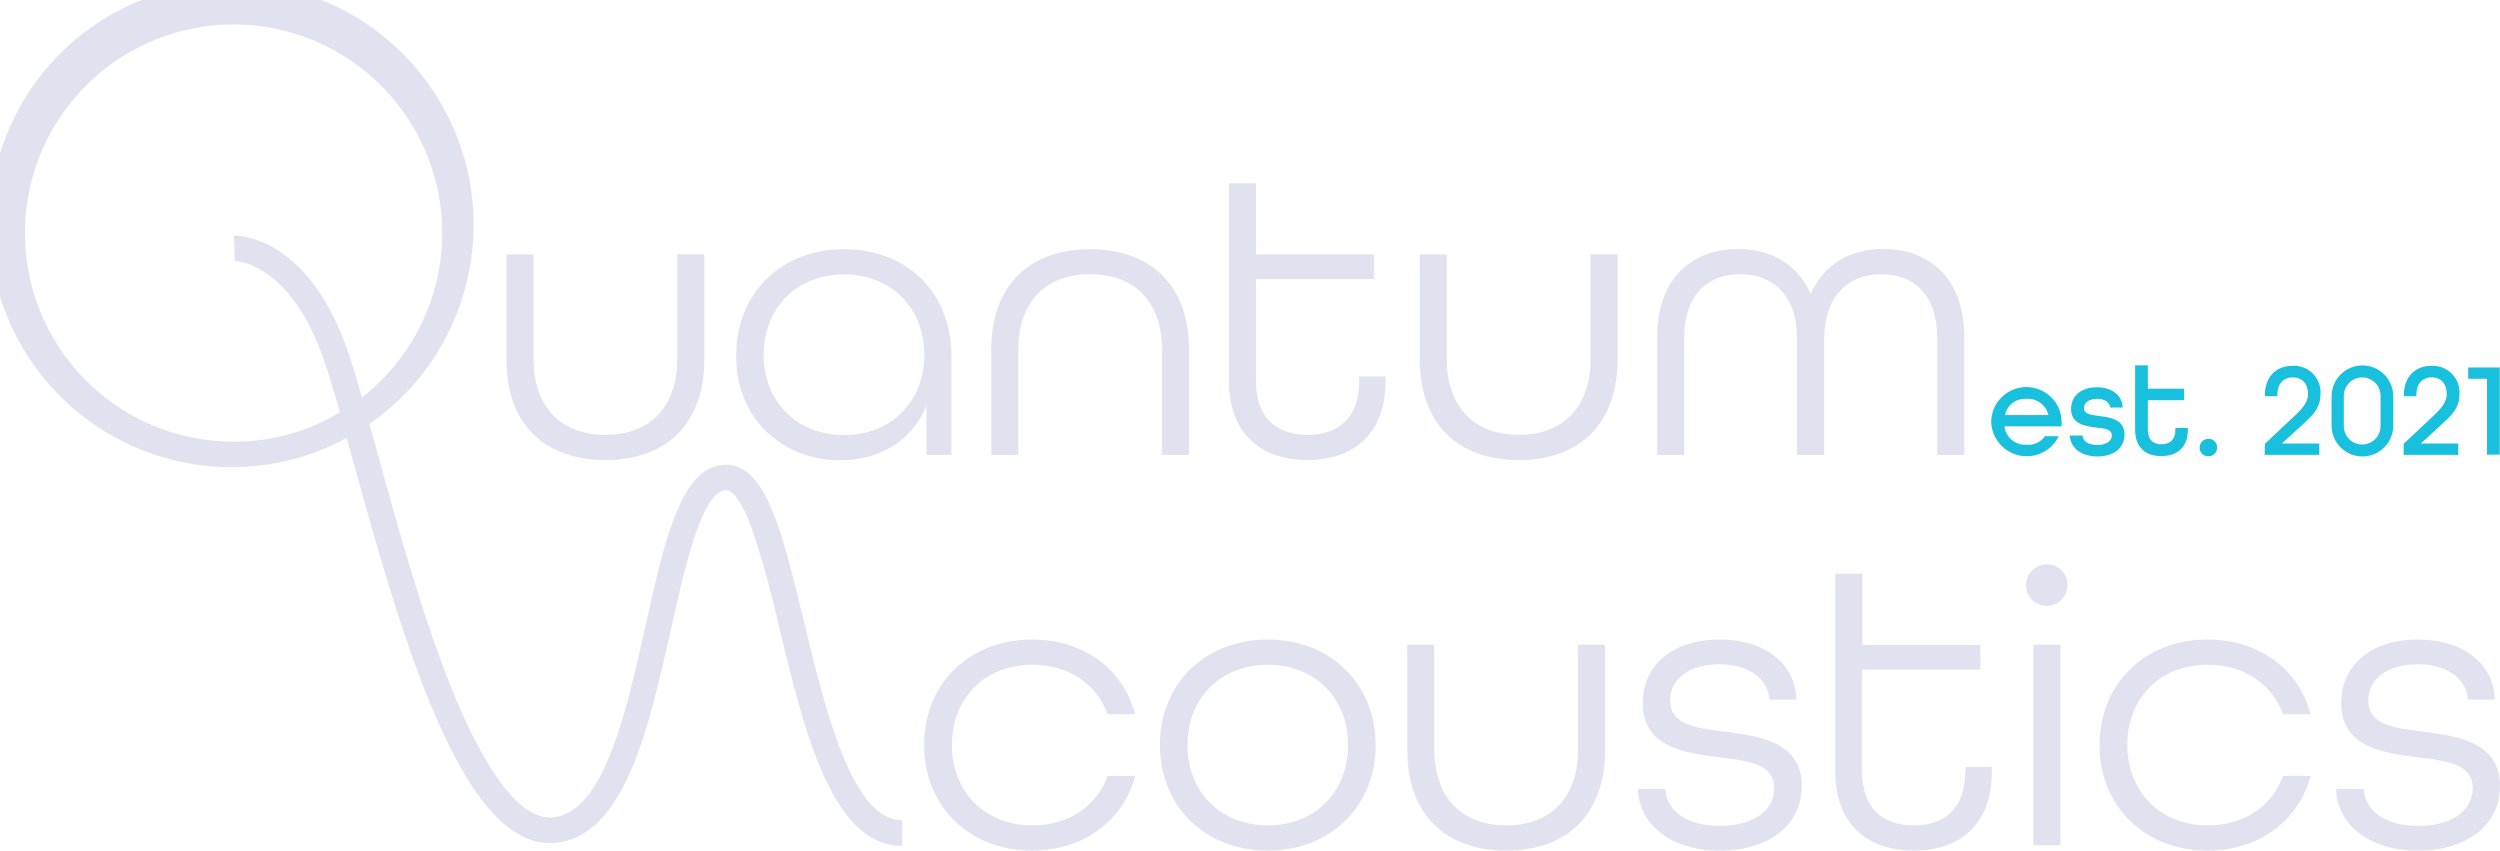
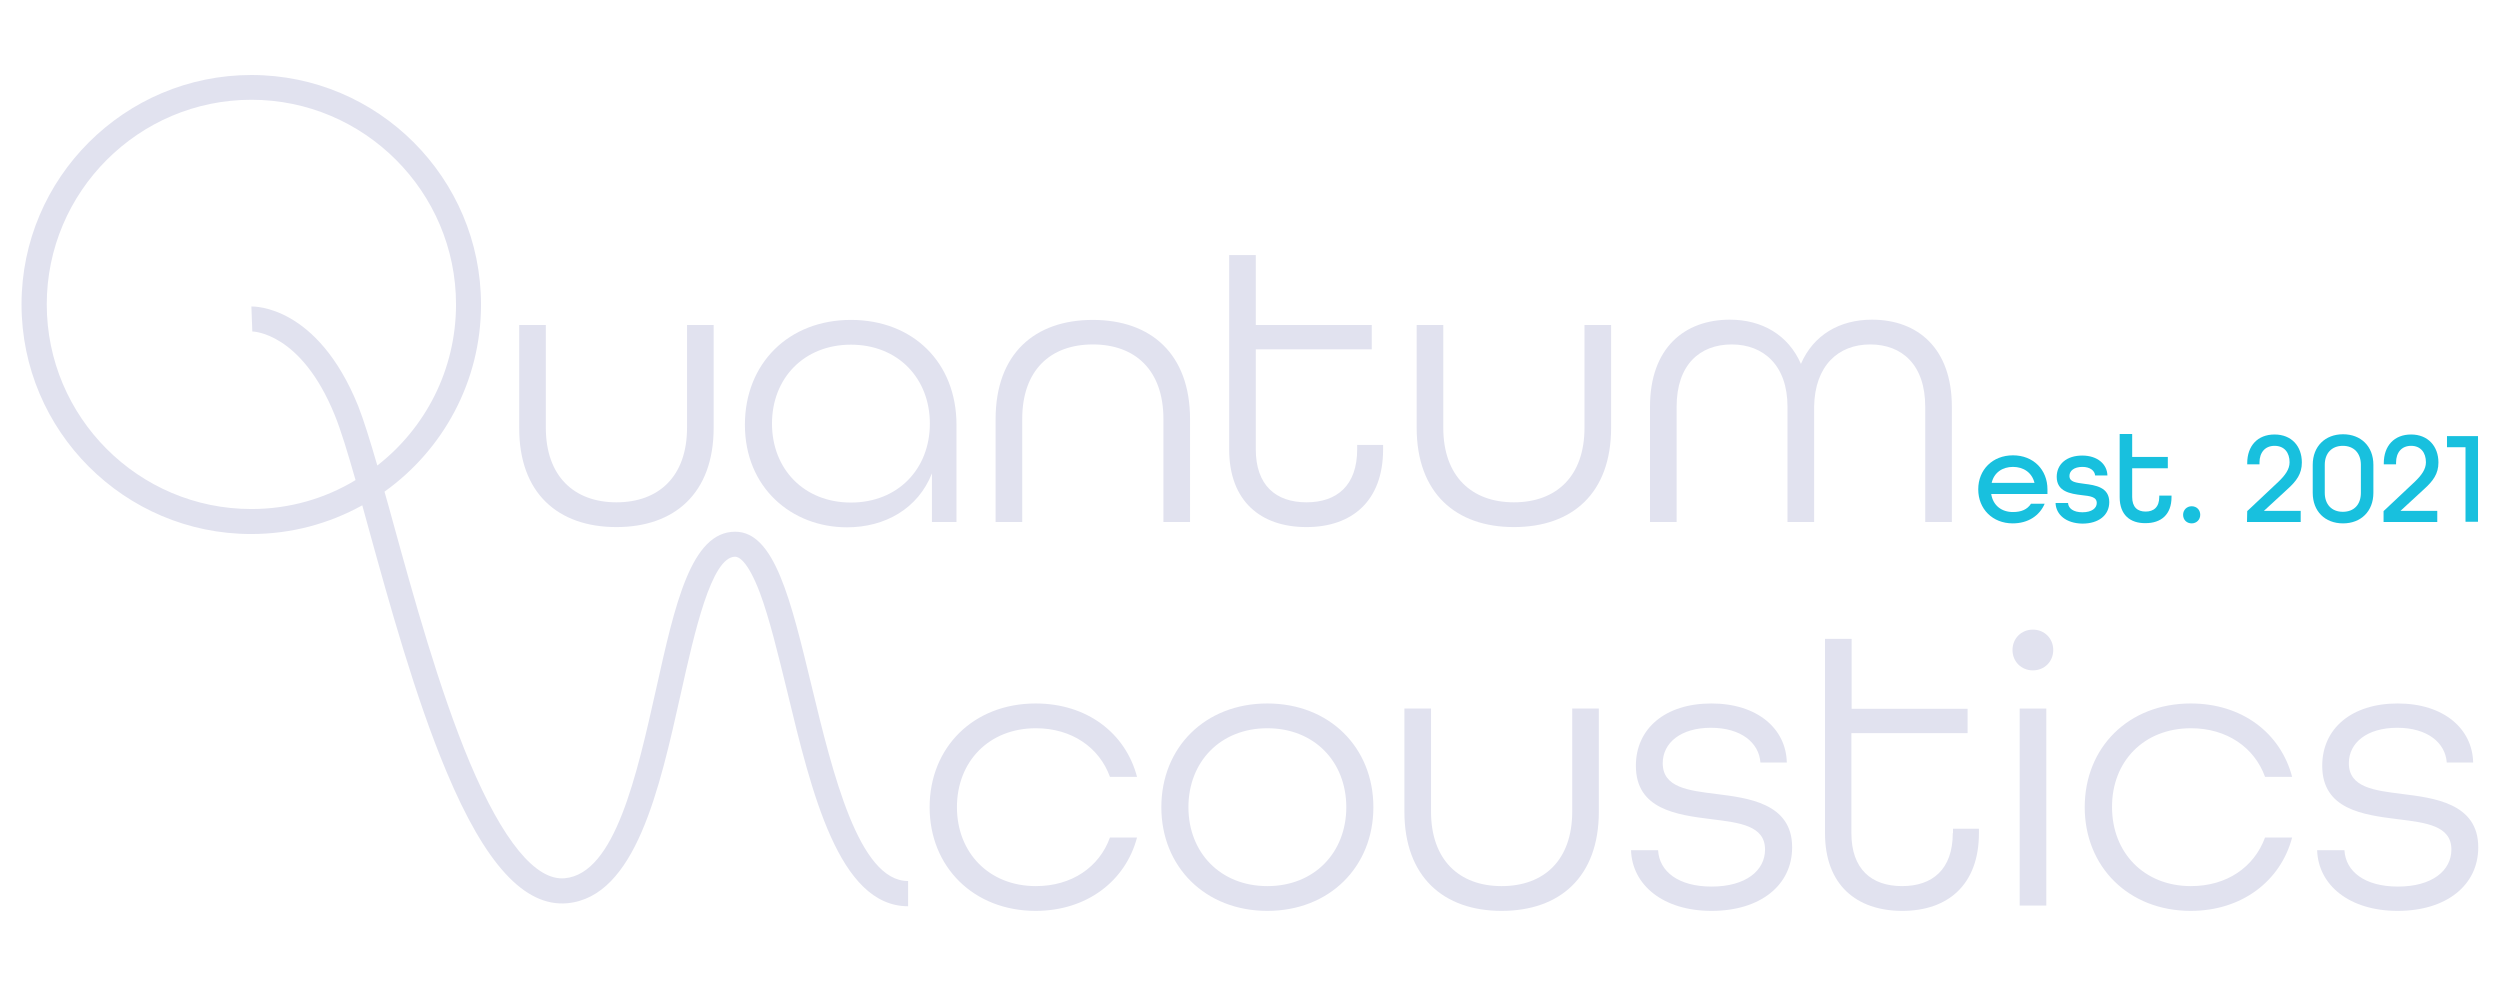
- <svg xmlns="http://www.w3.org/2000/svg" width="440.861" height="150" viewBox="0 0 440.861 150">
-   <g transform="translate(-9.3 -32.4)">
-     <g transform="translate(9.3 32.4)">
-       <path d="M241.746,176.664c10.426,0,17.447-6.065,17.447-17.821V140.4h-4.777v18.444c0,8.682-5.026,13.376-12.67,13.376s-12.67-4.736-12.67-13.376V140.4H224.3v18.444C224.258,170.6,231.278,176.664,241.746,176.664Z" transform="translate(-134.989 -95.537)" fill="#e1e2ef" />
-       <path d="M355.323,174.464h4.445V157.018c0-11.174-7.809-18.818-18.942-18.818-11.174,0-19.025,7.809-19.025,18.818,0,11.3,8.391,18.4,18.319,18.4,6.854,0,12.753-3.365,15.245-9.679v8.723Zm-14.5-3.489c-8.433,0-14.165-6.023-14.165-14.165s5.732-14.165,14.165-14.165,14.165,6.023,14.165,14.165S349.258,170.975,340.825,170.975Z" transform="translate(-191.988 -94.251)" fill="#e1e2ef" />
-       <path d="M460.216,174.464h4.777V156.021c0-11.714-7.02-17.821-17.447-17.821S430.1,144.265,430.1,156.021v18.444h4.777V155.979c0-8.723,5.026-13.376,12.67-13.376s12.67,4.652,12.67,13.376v18.485Z" transform="translate(-255.301 -94.251)" fill="#e1e2ef" />
-       <path d="M553.971,145.052c0,6.522-3.656,9.513-9.1,9.513-5.525,0-9.1-3.074-9.1-9.513V127.107h20.811v-4.362H535.777V110.2H531v34.852c0,9.3,5.649,13.957,13.874,13.957,8.142,0,13.75-4.652,13.75-13.957v-.789h-4.652Z" transform="translate(-314.287 -77.882)" fill="#e1e2ef" />
-       <path d="M642.116,158.844c0,8.682-5.026,13.376-12.67,13.376s-12.67-4.736-12.67-13.376V140.4H612v18.444c0,11.714,7.02,17.821,17.447,17.821,10.468,0,17.447-6.065,17.447-17.821V140.4h-4.777v18.444Z" transform="translate(-361.64 -95.537)" fill="#e1e2ef" />
-       <path d="M752.3,142.545c5.733,0,9.887,3.655,9.887,11.174v20.687h4.777V153.719c0-10.51-6.148-15.619-14.331-15.619-5.816,0-10.51,2.742-12.753,7.934-2.285-5.234-7.02-7.934-12.753-7.934-8.142,0-14.331,5.068-14.331,15.619v20.687h4.777V153.719c0-7.519,4.154-11.174,9.886-11.174s10.011,3.78,10.011,11.174v20.687h4.777V153.719C742.376,146.366,746.572,142.545,752.3,142.545Z" transform="translate(-420.568 -94.193)" fill="#e1e2ef" />
-       <path d="M420.667,308.345c6.439,0,11.382,3.448,13.293,8.723h4.86c-2.077-7.893-9.014-13.168-18.194-13.168-11.174,0-19.025,7.893-19.025,18.61s7.893,18.61,19.025,18.61c9.139,0,16.117-5.317,18.194-13.168h-4.86c-1.911,5.317-6.854,8.723-13.293,8.723-8.433,0-14.165-6.023-14.165-14.165C406.5,314.326,412.234,308.345,420.667,308.345Z" transform="translate(-238.64 -191.12)" fill="#e1e2ef" />
-       <path d="M520.725,303.9c-11.174,0-19.025,7.893-19.025,18.61s7.893,18.61,19.025,18.61,19.025-7.893,19.025-18.61S531.858,303.9,520.725,303.9Zm0,32.775c-8.433,0-14.165-6.023-14.165-14.165s5.732-14.165,14.165-14.165,14.165,6.023,14.165,14.165S529.158,336.675,520.725,336.675Z" transform="translate(-297.159 -191.12)" fill="#e1e2ef" />
-       <path d="M636.816,324.585c0,8.682-5.026,13.376-12.67,13.376s-12.67-4.736-12.67-13.376V306.1H606.7v18.485c0,11.714,7.02,17.821,17.447,17.821s17.447-6.065,17.447-17.821V306.1h-4.777v18.485Z" transform="translate(-358.542 -192.406)" fill="#e1e2ef" />
-       <path d="M719.887,320.142c-5.026-.623-9.6-1.163-9.6-5.525,0-3.656,3.24-6.356,8.64-6.356,5.442,0,8.64,2.7,8.89,6.231h4.735c-.125-6.023-5.234-10.593-13.542-10.593s-13.542,4.528-13.542,11.174c0,7.809,7.228,8.806,13.583,9.6,5.068.623,9.6,1.163,9.6,5.442,0,3.78-3.448,6.646-9.6,6.646-5.94,0-9.388-2.7-9.6-6.522H704.6c.208,6.231,5.733,10.883,14.456,10.883,8.806,0,14.456-4.652,14.456-11.382C733.553,321.721,725.411,320.848,719.887,320.142Z" transform="translate(-415.775 -191.12)" fill="#e1e2ef" />
-       <path d="M811.33,310.852c0,6.522-3.656,9.513-9.1,9.513-5.525,0-9.1-3.074-9.1-9.513V292.907h20.853v-4.362H793.177V276H788.4v34.852c0,9.3,5.649,13.957,13.874,13.957,8.142,0,13.75-4.652,13.75-13.957v-.789h-4.652v.789Z" transform="translate(-464.764 -174.809)" fill="#e1e2ef" />
-       <rect width="4.777" height="35.35" transform="translate(358.571 113.694)" fill="#e1e2ef" />
-       <path d="M873.056,272a3.655,3.655,0,1,0,3.655,3.655A3.584,3.584,0,0,0,873.056,272Z" transform="translate(-512.117 -172.471)" fill="#e1e2ef" />
-       <path d="M919.667,308.345c6.439,0,11.382,3.448,13.293,8.723h4.86c-2.077-7.893-9.014-13.168-18.194-13.168-11.174,0-19.025,7.893-19.025,18.61s7.892,18.61,19.025,18.61c9.139,0,16.117-5.317,18.194-13.168h-4.86c-1.952,5.317-6.854,8.723-13.293,8.723-8.432,0-14.165-6.023-14.165-14.165C905.46,314.326,911.193,308.345,919.667,308.345Z" transform="translate(-530.357 -191.12)" fill="#e1e2ef" />
-       <path d="M1016.287,320.142c-5.026-.623-9.6-1.163-9.6-5.525,0-3.656,3.24-6.356,8.682-6.356s8.64,2.7,8.89,6.231H1029c-.125-6.023-5.234-10.593-13.542-10.593s-13.542,4.528-13.542,11.174c0,7.809,7.228,8.806,13.583,9.6,5.068.623,9.6,1.163,9.6,5.442,0,3.78-3.448,6.646-9.6,6.646-5.94,0-9.388-2.7-9.6-6.522H1001c.208,6.231,5.732,10.883,14.456,10.883,8.806,0,14.456-4.652,14.456-11.382C1029.953,321.721,1021.77,320.848,1016.287,320.142Z" transform="translate(-589.051 -191.12)" fill="#e1e2ef" />
-       <path d="M151.075,142.023c-3.739-15.453-6.646-27.665-13.708-27.665-7.934,0-10.8,13.043-14.165,28.122-3.489,15.577-7.394,33.232-16.408,34.063-5.234.5-11.133-6.729-17.073-20.811-5.483-13.085-10.094-29.784-13.791-43.2-.5-1.828-1-3.655-1.5-5.359a42.715,42.715,0,1,0-3.988,2.451c.374,1.329.748,2.659,1.122,4.071,3.739,13.542,8.391,30.407,14,43.741,6.937,16.574,14,24.259,21.642,23.595,12.3-1.122,16.574-20.521,20.4-37.593,2.451-10.966,5.483-24.591,9.762-24.591.582,0,2.2.623,4.4,6.4a175.321,175.321,0,0,1,4.943,17.821c4.362,18.07,9.263,38.507,21.684,38.507v-4.528C159.549,177.083,154.855,157.642,151.075,142.023ZM50.549,110.287a36.786,36.786,0,1,1,22.6-7.809C71.859,98.033,70.7,94.294,69.7,91.76,62.388,73.732,51.047,73.94,50.549,73.94l.166,4.486c.083,0,8.765.125,14.788,15,1.08,2.617,2.326,6.729,3.739,11.673A35.924,35.924,0,0,1,50.549,110.287Z" transform="translate(-9.3 -32.4)" fill="#e1e2ef" />
-     </g>
-     <g transform="translate(360.435 96.828)">
-       <path d="M854.6,202.806a6.211,6.211,0,0,1,12.42,0v.831H856.926a3.7,3.7,0,0,0,3.9,3.24,3.517,3.517,0,0,0,3.24-1.5h2.451a6.279,6.279,0,0,1-11.922-2.575Zm10.094-1.163a3.732,3.732,0,0,0-3.863-2.866,3.666,3.666,0,0,0-3.822,2.866Z" transform="translate(-854.6 -192.878)" fill="#18c0de" />
-       <path d="M888,205.316h2.243c.042.955.955,1.662,2.576,1.662,1.7,0,2.576-.748,2.576-1.662,0-1.122-1.2-1.246-2.7-1.412-2.035-.249-4.486-.623-4.486-3.282,0-2.285,1.786-3.822,4.569-3.822s4.486,1.579,4.528,3.572h-2.2c-.083-.872-.914-1.537-2.285-1.537-1.5,0-2.326.706-2.326,1.62,0,1.122,1.2,1.2,2.659,1.412,2.035.249,4.486.623,4.486,3.282,0,2.368-1.911,3.863-4.819,3.863C889.911,208.971,888.083,207.434,888,205.316Z" transform="translate(-874.126 -192.937)" fill="#18c0de" />
-       <path d="M915.7,198.84V187.5h2.243v4.112h6.4v2.035h-6.4V198.8c0,1.828.955,2.617,2.409,2.617s2.451-.789,2.451-2.617v-.249h2.2v.249c0,3.157-1.869,4.694-4.652,4.694C917.569,203.534,915.7,202,915.7,198.84Z" transform="translate(-890.319 -187.5)" fill="#18c0de" />
-       <path d="M943.1,220.237a1.508,1.508,0,0,1,1.537-1.537,1.484,1.484,0,0,1,1.537,1.537,1.508,1.508,0,0,1-1.537,1.537A1.484,1.484,0,0,1,943.1,220.237Z" transform="translate(-906.337 -205.74)" fill="#18c0de" />
-       <path d="M970.742,201.45l5.608-5.276c1.163-1.122,1.994-2.2,1.994-3.489,0-1.7-.914-2.949-2.7-2.949-1.7,0-2.7,1.2-2.7,2.991v.332h-2.2v-.208c0-3.115,1.869-5.151,4.9-5.151a4.677,4.677,0,0,1,4.9,5.026c0,2.035-.955,3.323-2.617,4.819l-4.2,3.863h6.6V203.4H970.7l.042-1.952Z" transform="translate(-922.472 -187.617)" fill="#18c0de" />
-       <path d="M999.1,198.11v-5.026a5.442,5.442,0,1,1,10.883,0v5.026a5.442,5.442,0,1,1-10.883,0Zm8.64,0v-5.026a3.244,3.244,0,1,0-6.48,0v5.026a3.244,3.244,0,1,0,6.48,0Z" transform="translate(-939.075 -187.558)" fill="#18c0de" />
-       <path d="M1029.7,201.45l5.608-5.276c1.163-1.122,1.994-2.2,1.994-3.489,0-1.7-.914-2.949-2.659-2.949-1.7,0-2.7,1.2-2.7,2.991v.332h-2.2v-.208c0-3.115,1.869-5.151,4.9-5.151a4.7,4.7,0,0,1,4.9,5.026c0,2.035-.955,3.323-2.617,4.819l-4.2,3.863h6.6V203.4H1029.7V201.45Z" transform="translate(-956.964 -187.617)" fill="#18c0de" />
-       <path d="M1060.423,190.394H1057.1V188.4h5.566v15.37h-2.243Z" transform="translate(-972.982 -188.026)" fill="#18c0de" />
-     </g>
+ <svg xmlns="http://www.w3.org/2000/svg" version="1.1" id="Layer_1" x="0px" y="0px" viewBox="0 0 1080 425.7" style="enable-background:new 0 0 1080 425.7;" xml:space="preserve">
+   <style type="text/css">
+ 	.st0{fill:#E1E2EF;}
+ 	.st1{fill:#18C0DE;}
+ </style>
+   <g>
+     <path class="st0" d="M266.3,227.7c25.1,0,42-14.6,42-42.9v-44.4h-11.5v44.4c0,20.9-12.1,32.2-30.5,32.2s-30.5-11.4-30.5-32.2v-44.4   h-11.5v44.4C224.2,213.1,241.1,227.7,266.3,227.7z" />
+     <path class="st0" d="M402.5,225.5h10.7v-42c0-26.9-18.8-45.3-45.6-45.3c-26.9,0-45.8,18.8-45.8,45.3c0,27.2,20.2,44.3,44.1,44.3   c16.5,0,30.7-8.1,36.7-23.3V225.5z M367.6,217.1c-20.3,0-34.1-14.5-34.1-34.1s13.8-34.1,34.1-34.1s34.1,14.5,34.1,34.1   C401.7,202.6,387.9,217.1,367.6,217.1z" />
+     <path class="st0" d="M502.6,225.5h11.5v-44.4c0-28.2-16.9-42.9-42-42.9c-25.1,0-42,14.6-42,42.9v44.4h11.5V181   c0-21,12.1-32.2,30.5-32.2s30.5,11.2,30.5,32.2L502.6,225.5L502.6,225.5z" />
+     <path class="st0" d="M586.3,194.1c0,15.7-8.8,22.9-21.9,22.9c-13.3,0-21.9-7.4-21.9-22.9v-43.2h50.1v-10.5h-50.1v-30.2H531v83.9   c0,22.4,13.6,33.6,33.4,33.6c19.6,0,33.1-11.2,33.1-33.6v-1.9h-11.2V194.1z" />
+     <path class="st0" d="M684.5,184.8c0,20.9-12.1,32.2-30.5,32.2s-30.5-11.4-30.5-32.2v-44.4H612v44.4c0,28.2,16.9,42.9,42,42.9   c25.2,0,42-14.6,42-42.9v-44.4h-11.5L684.5,184.8L684.5,184.8z" />
+     <path class="st0" d="M807.9,148.8c13.8,0,23.8,8.8,23.8,26.9v49.8h11.5v-49.8c0-25.3-14.8-37.6-34.5-37.6c-14,0-25.3,6.6-30.7,19.1   c-5.5-12.6-16.9-19.1-30.7-19.1c-19.6,0-34.5,12.2-34.5,37.6v49.8h11.5v-49.8c0-18.1,10-26.9,23.8-26.9s24.1,9.1,24.1,26.9v49.8   h11.5v-49.8C784,158,794.1,148.8,807.9,148.8z" />
+     <path class="st0" d="M447.5,314.6c15.5,0,27.4,8.3,32,21h11.7c-5-19-21.7-31.7-43.8-31.7c-26.9,0-45.8,19-45.8,44.8   s19,44.8,45.8,44.8c22,0,38.8-12.8,43.8-31.7h-11.7c-4.6,12.8-16.5,21-32,21c-20.3,0-34.1-14.5-34.1-34.1   C413.4,329,427.2,314.6,447.5,314.6z" />
+     <path class="st0" d="M547.5,303.9c-26.9,0-45.8,19-45.8,44.8s19,44.8,45.8,44.8s45.8-19,45.8-44.8S574.3,303.9,547.5,303.9z    M547.5,382.8c-20.3,0-34.1-14.5-34.1-34.1c0-19.6,13.8-34.1,34.1-34.1c20.3,0,34.1,14.5,34.1,34.1   C581.6,368.3,567.8,382.8,547.5,382.8z" />
+     <path class="st0" d="M679.2,350.6c0,20.9-12.1,32.2-30.5,32.2s-30.5-11.4-30.5-32.2v-44.5h-11.5v44.5c0,28.2,16.9,42.9,42,42.9   s42-14.6,42-42.9v-44.5h-11.5L679.2,350.6L679.2,350.6z" />
+     <path class="st0" d="M741.4,343c-12.1-1.5-23.1-2.8-23.1-13.3c0-8.8,7.8-15.3,20.8-15.3c13.1,0,20.8,6.5,21.4,15h11.4   c-0.3-14.5-12.6-25.5-32.6-25.5s-32.6,10.9-32.6,26.9c0,18.8,17.4,21.2,32.7,23.1c12.2,1.5,23.1,2.8,23.1,13.1   c0,9.1-8.3,16-23.1,16c-14.3,0-22.6-6.5-23.1-15.7h-11.7c0.5,15,13.8,26.2,34.8,26.2c21.2,0,34.8-11.2,34.8-27.4   C774.3,346.8,754.7,344.7,741.4,343z" />
+     <path class="st0" d="M843.6,359.9c0,15.7-8.8,22.9-21.9,22.9c-13.3,0-21.9-7.4-21.9-22.9v-43.2H850v-10.5h-50.1V276h-11.5v83.9   c0,22.4,13.6,33.6,33.4,33.6c19.6,0,33.1-11.2,33.1-33.6V358h-11.2V359.9z" />
+     <rect x="872.5" y="306.1" class="st0" width="11.5" height="85.1" />
+     <path class="st0" d="M878.2,272c-5,0-8.8,3.8-8.8,8.8s3.8,8.8,8.8,8.8s8.8-3.8,8.8-8.8C887,275.8,883.2,272,878.2,272z" />
+     <path class="st0" d="M946.5,314.6c15.5,0,27.4,8.3,32,21h11.7c-5-19-21.7-31.7-43.8-31.7c-26.9,0-45.8,19-45.8,44.8   s19,44.8,45.8,44.8c22,0,38.8-12.8,43.8-31.7h-11.7c-4.7,12.8-16.5,21-32,21c-20.3,0-34.1-14.5-34.1-34.1   C912.3,329,926.1,314.6,946.5,314.6z" />
+     <path class="st0" d="M1037.8,343c-12.1-1.5-23.1-2.8-23.1-13.3c0-8.8,7.8-15.3,20.9-15.3c13.1,0,20.8,6.5,21.4,15h11.4   c-0.3-14.5-12.6-25.5-32.6-25.5c-20,0-32.6,10.9-32.6,26.9c0,18.8,17.4,21.2,32.7,23.1c12.2,1.5,23.1,2.8,23.1,13.1   c0,9.1-8.3,16-23.1,16c-14.3,0-22.6-6.5-23.1-15.7H1001c0.5,15,13.8,26.2,34.8,26.2c21.2,0,34.8-11.2,34.8-27.4   C1070.7,346.8,1051,344.7,1037.8,343z" />
+     <path class="st0" d="M350.6,296.3c-9-37.2-16-66.6-33-66.6c-19.1,0-26,31.4-34.1,67.7c-8.4,37.5-17.8,80-39.5,82   c-12.6,1.2-26.8-16.2-41.1-50.1c-13.2-31.5-24.3-71.7-33.2-104c-1.2-4.4-2.4-8.8-3.6-12.9c25.2-18,41.7-47.5,41.7-80.8   c0-54.7-44.5-99.2-99.2-99.2S9.3,76.8,9.3,131.5s44.5,99.2,99.2,99.2c17.4,0,33.7-4.5,48-12.4c0.9,3.2,1.8,6.4,2.7,9.8   c9,32.6,20.2,73.2,33.7,105.3c16.7,39.9,33.7,58.4,52.1,56.8c29.6-2.7,39.9-49.4,49.1-90.5c5.9-26.4,13.2-59.2,23.5-59.2   c1.4,0,5.3,1.5,10.6,15.4c4.2,11.2,7.9,26.6,11.9,42.9c10.5,43.5,22.3,92.7,52.2,92.7v-10.9C371,380.7,359.7,333.9,350.6,296.3z    M108.6,219.9c-48.8,0-88.4-39.7-88.4-88.4s39.7-88.4,88.4-88.4S197,82.8,197,131.5c0,28.3-13.3,53.5-34,69.6   c-3.1-10.7-5.9-19.7-8.3-25.8c-17.6-43.4-44.9-42.9-46.1-42.9l0.4,10.8c0.2,0,21.1,0.3,35.6,36.1c2.6,6.3,5.6,16.2,9,28.1   C140.4,215.4,125,219.9,108.6,219.9z" />
+   </g>
+   <g>
+     <path class="st1" d="M854.6,211.4c0-8.5,6.2-14.7,15-14.7s14.9,6.2,14.9,14.7v2h-24.3c0.8,5,4.5,7.8,9.4,7.8c3.6,0,6.2-1.1,7.8-3.6   h5.9c-2.2,5.2-7.2,8.5-13.8,8.5C860.8,226.1,854.6,219.9,854.6,211.4z M878.9,208.6c-1.1-4.5-4.8-6.9-9.3-6.9   c-4.6,0-8.2,2.5-9.2,6.9H878.9z" />
+     <path class="st1" d="M888,217.3h5.4c0.1,2.3,2.3,4,6.2,4c4.1,0,6.2-1.8,6.2-4c0-2.7-2.9-3-6.5-3.4c-4.9-0.6-10.8-1.5-10.8-7.9   c0-5.5,4.3-9.2,11-9.2s10.8,3.8,10.9,8.6h-5.3c-0.2-2.1-2.2-3.7-5.5-3.7c-3.6,0-5.6,1.7-5.6,3.9c0,2.7,2.9,2.9,6.4,3.4   c4.9,0.6,10.8,1.5,10.8,7.9c0,5.7-4.6,9.3-11.6,9.3C892.6,226.1,888.2,222.4,888,217.3z" />
+     <path class="st1" d="M915.7,214.8v-27.3h5.4v9.9h15.4v4.9h-15.4v12.4c0,4.4,2.3,6.3,5.8,6.3s5.9-1.9,5.9-6.3v-0.6h5.3v0.6   c0,7.6-4.5,11.3-11.2,11.3C920.2,226.1,915.7,222.4,915.7,214.8z" />
+     <path class="st1" d="M943.1,222.4c0-2.1,1.6-3.7,3.7-3.7c2.2,0,3.7,1.6,3.7,3.7s-1.6,3.7-3.7,3.7   C944.7,226.1,943.1,224.6,943.1,222.4z" />
+     <path class="st1" d="M970.8,220.8l13.5-12.7c2.8-2.7,4.8-5.3,4.8-8.4c0-4.1-2.2-7.1-6.5-7.1c-4.1,0-6.5,2.9-6.5,7.2v0.8h-5.3v-0.5   c0-7.5,4.5-12.4,11.8-12.4c7.4,0,11.8,5.1,11.8,12.1c0,4.9-2.3,8-6.3,11.6l-10.1,9.3h15.9v4.8h-23.2L970.8,220.8L970.8,220.8z" />
+     <path class="st1" d="M999.1,212.9v-12.1c0-8,5.4-13.2,13.1-13.2s13.1,5.2,13.1,13.2v12.1c0,8-5.4,13.2-13.1,13.2   C1004.4,226.1,999.1,220.9,999.1,212.9z M1019.9,212.9v-12.1c0-5-3-8.2-7.8-8.2s-7.8,3.2-7.8,8.2v12.1c0,5,3,8.2,7.8,8.2   S1019.9,218,1019.9,212.9z" />
+     <path class="st1" d="M1029.7,220.8l13.5-12.7c2.8-2.7,4.8-5.3,4.8-8.4c0-4.1-2.2-7.1-6.4-7.1c-4.1,0-6.5,2.9-6.5,7.2v0.8h-5.3v-0.5   c0-7.5,4.5-12.4,11.8-12.4s11.8,5.1,11.8,12.1c0,4.9-2.3,8-6.3,11.6l-10.1,9.3h15.9v4.8h-23.2L1029.7,220.8L1029.7,220.8z" />
+     <path class="st1" d="M1065.1,193.2h-8v-4.8h13.4v37h-5.4V193.2z" />
  </g>
</svg>
